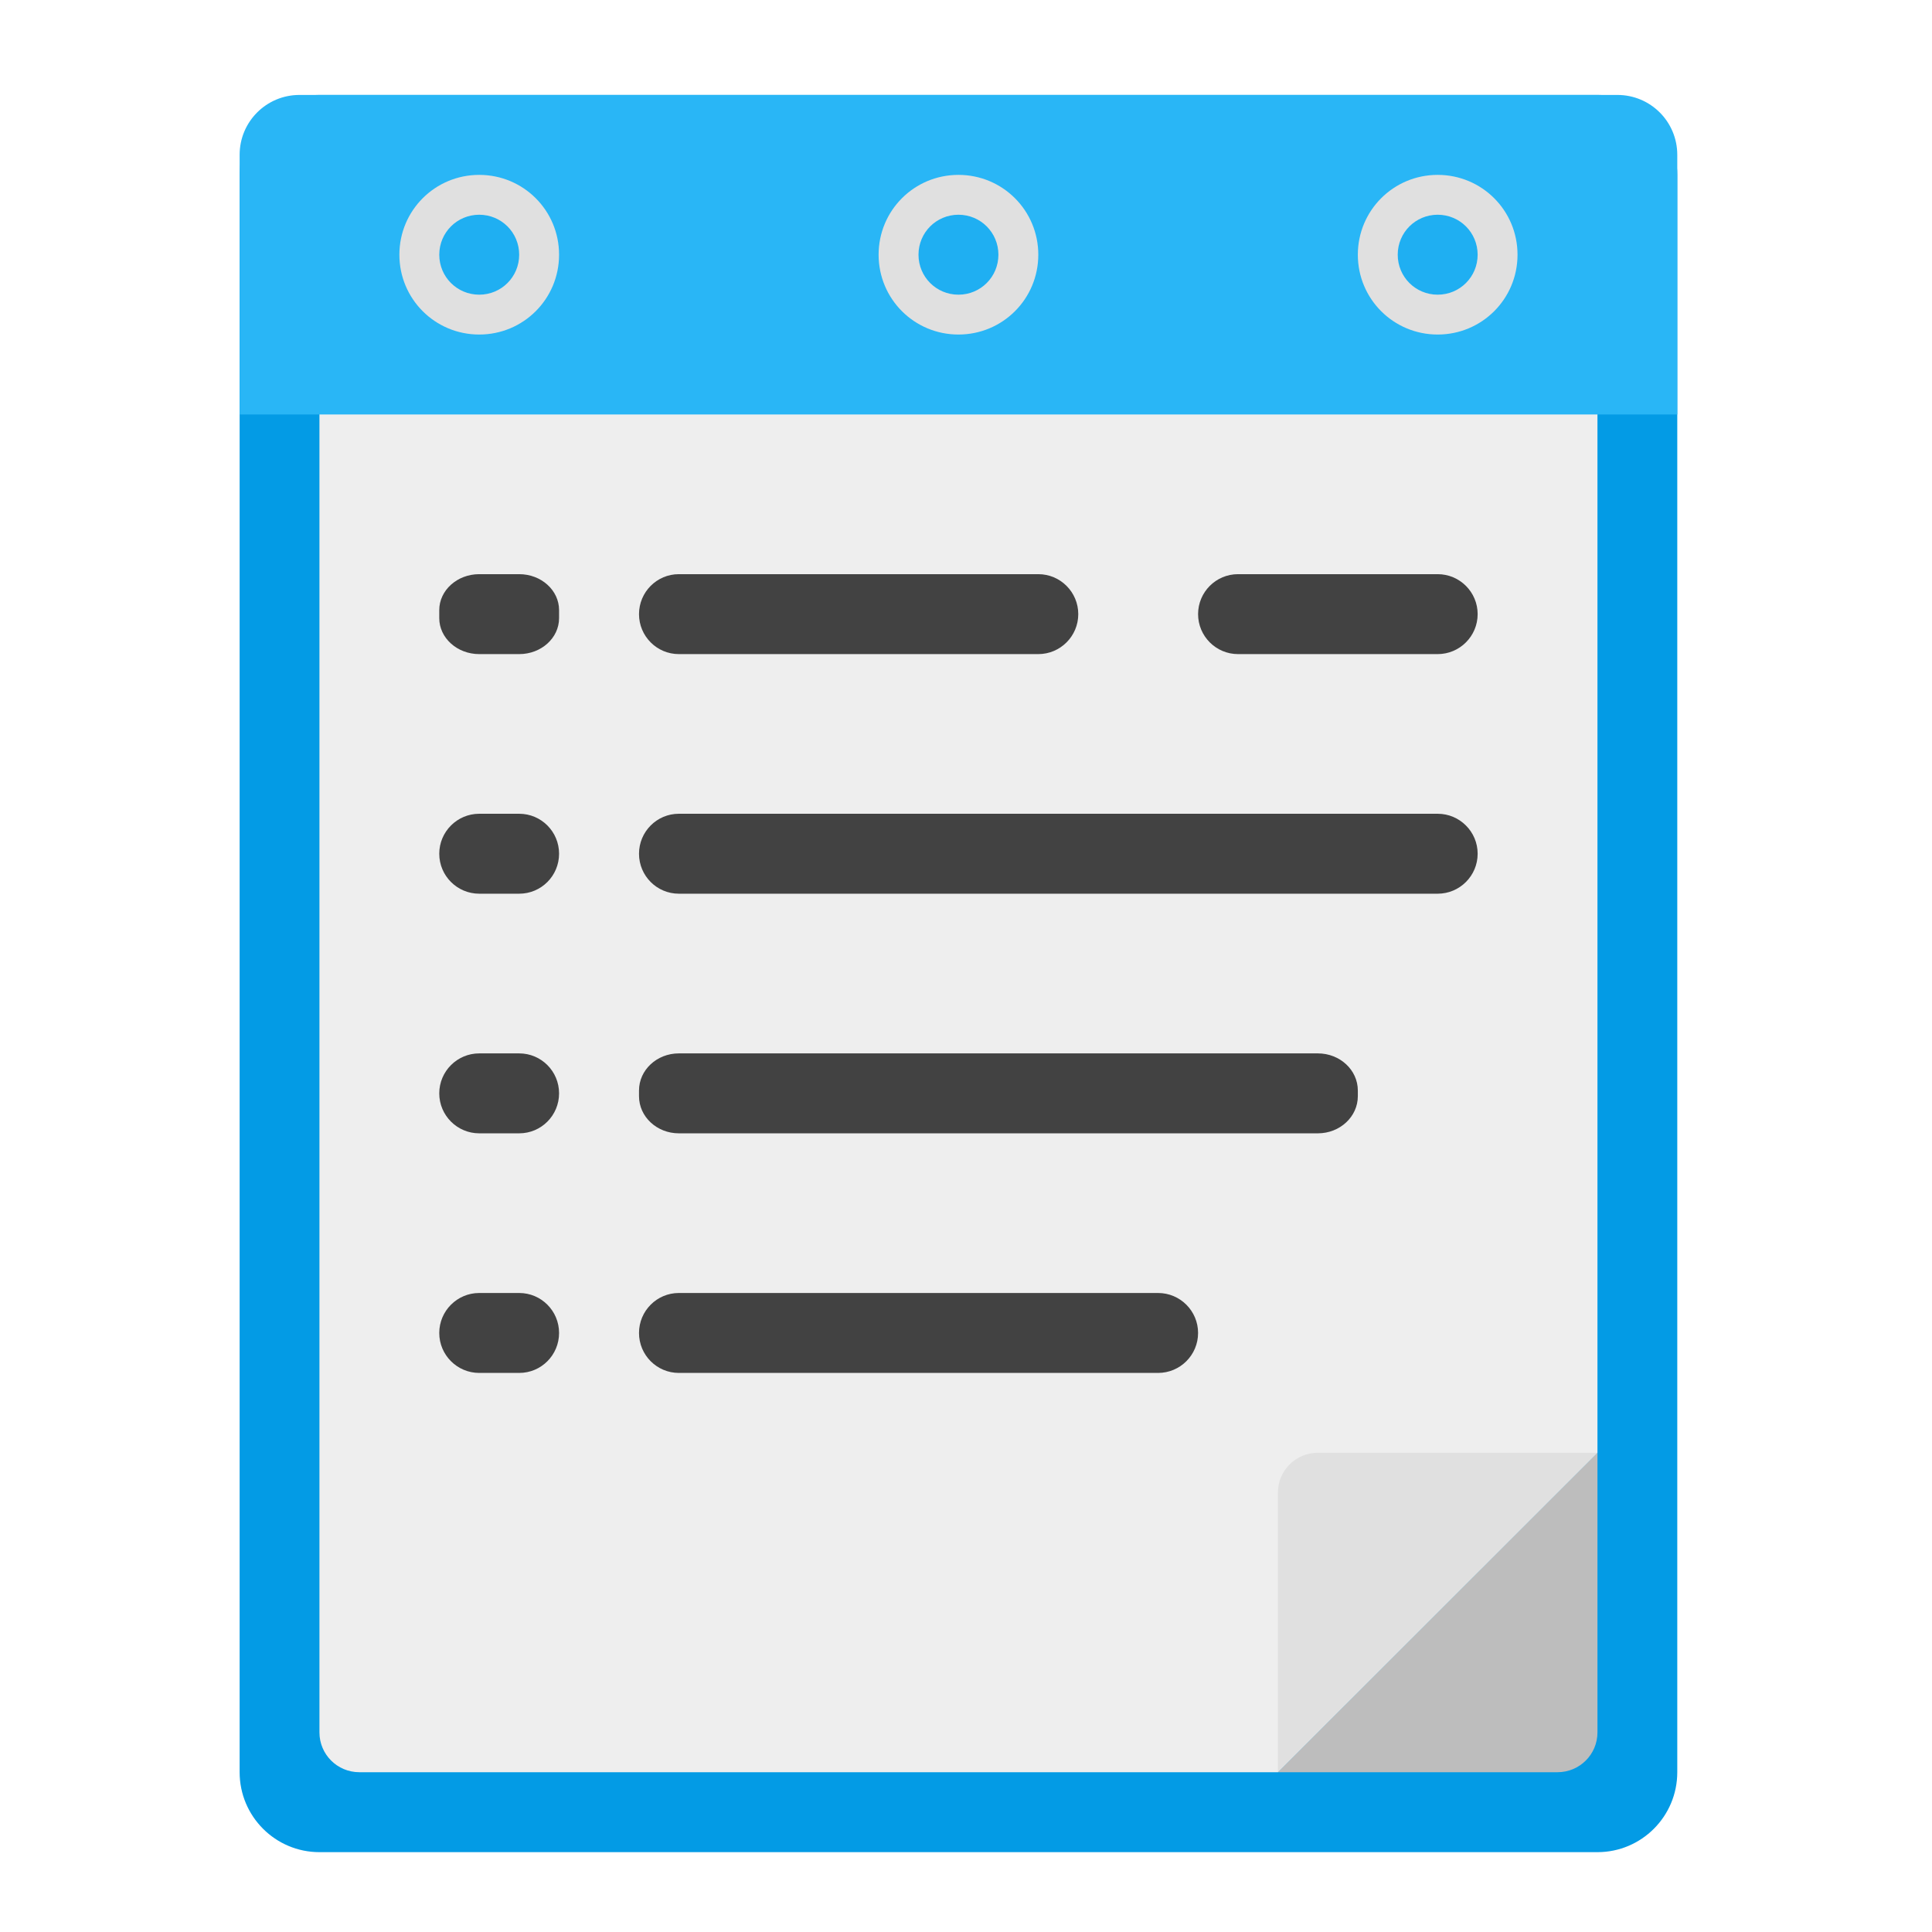
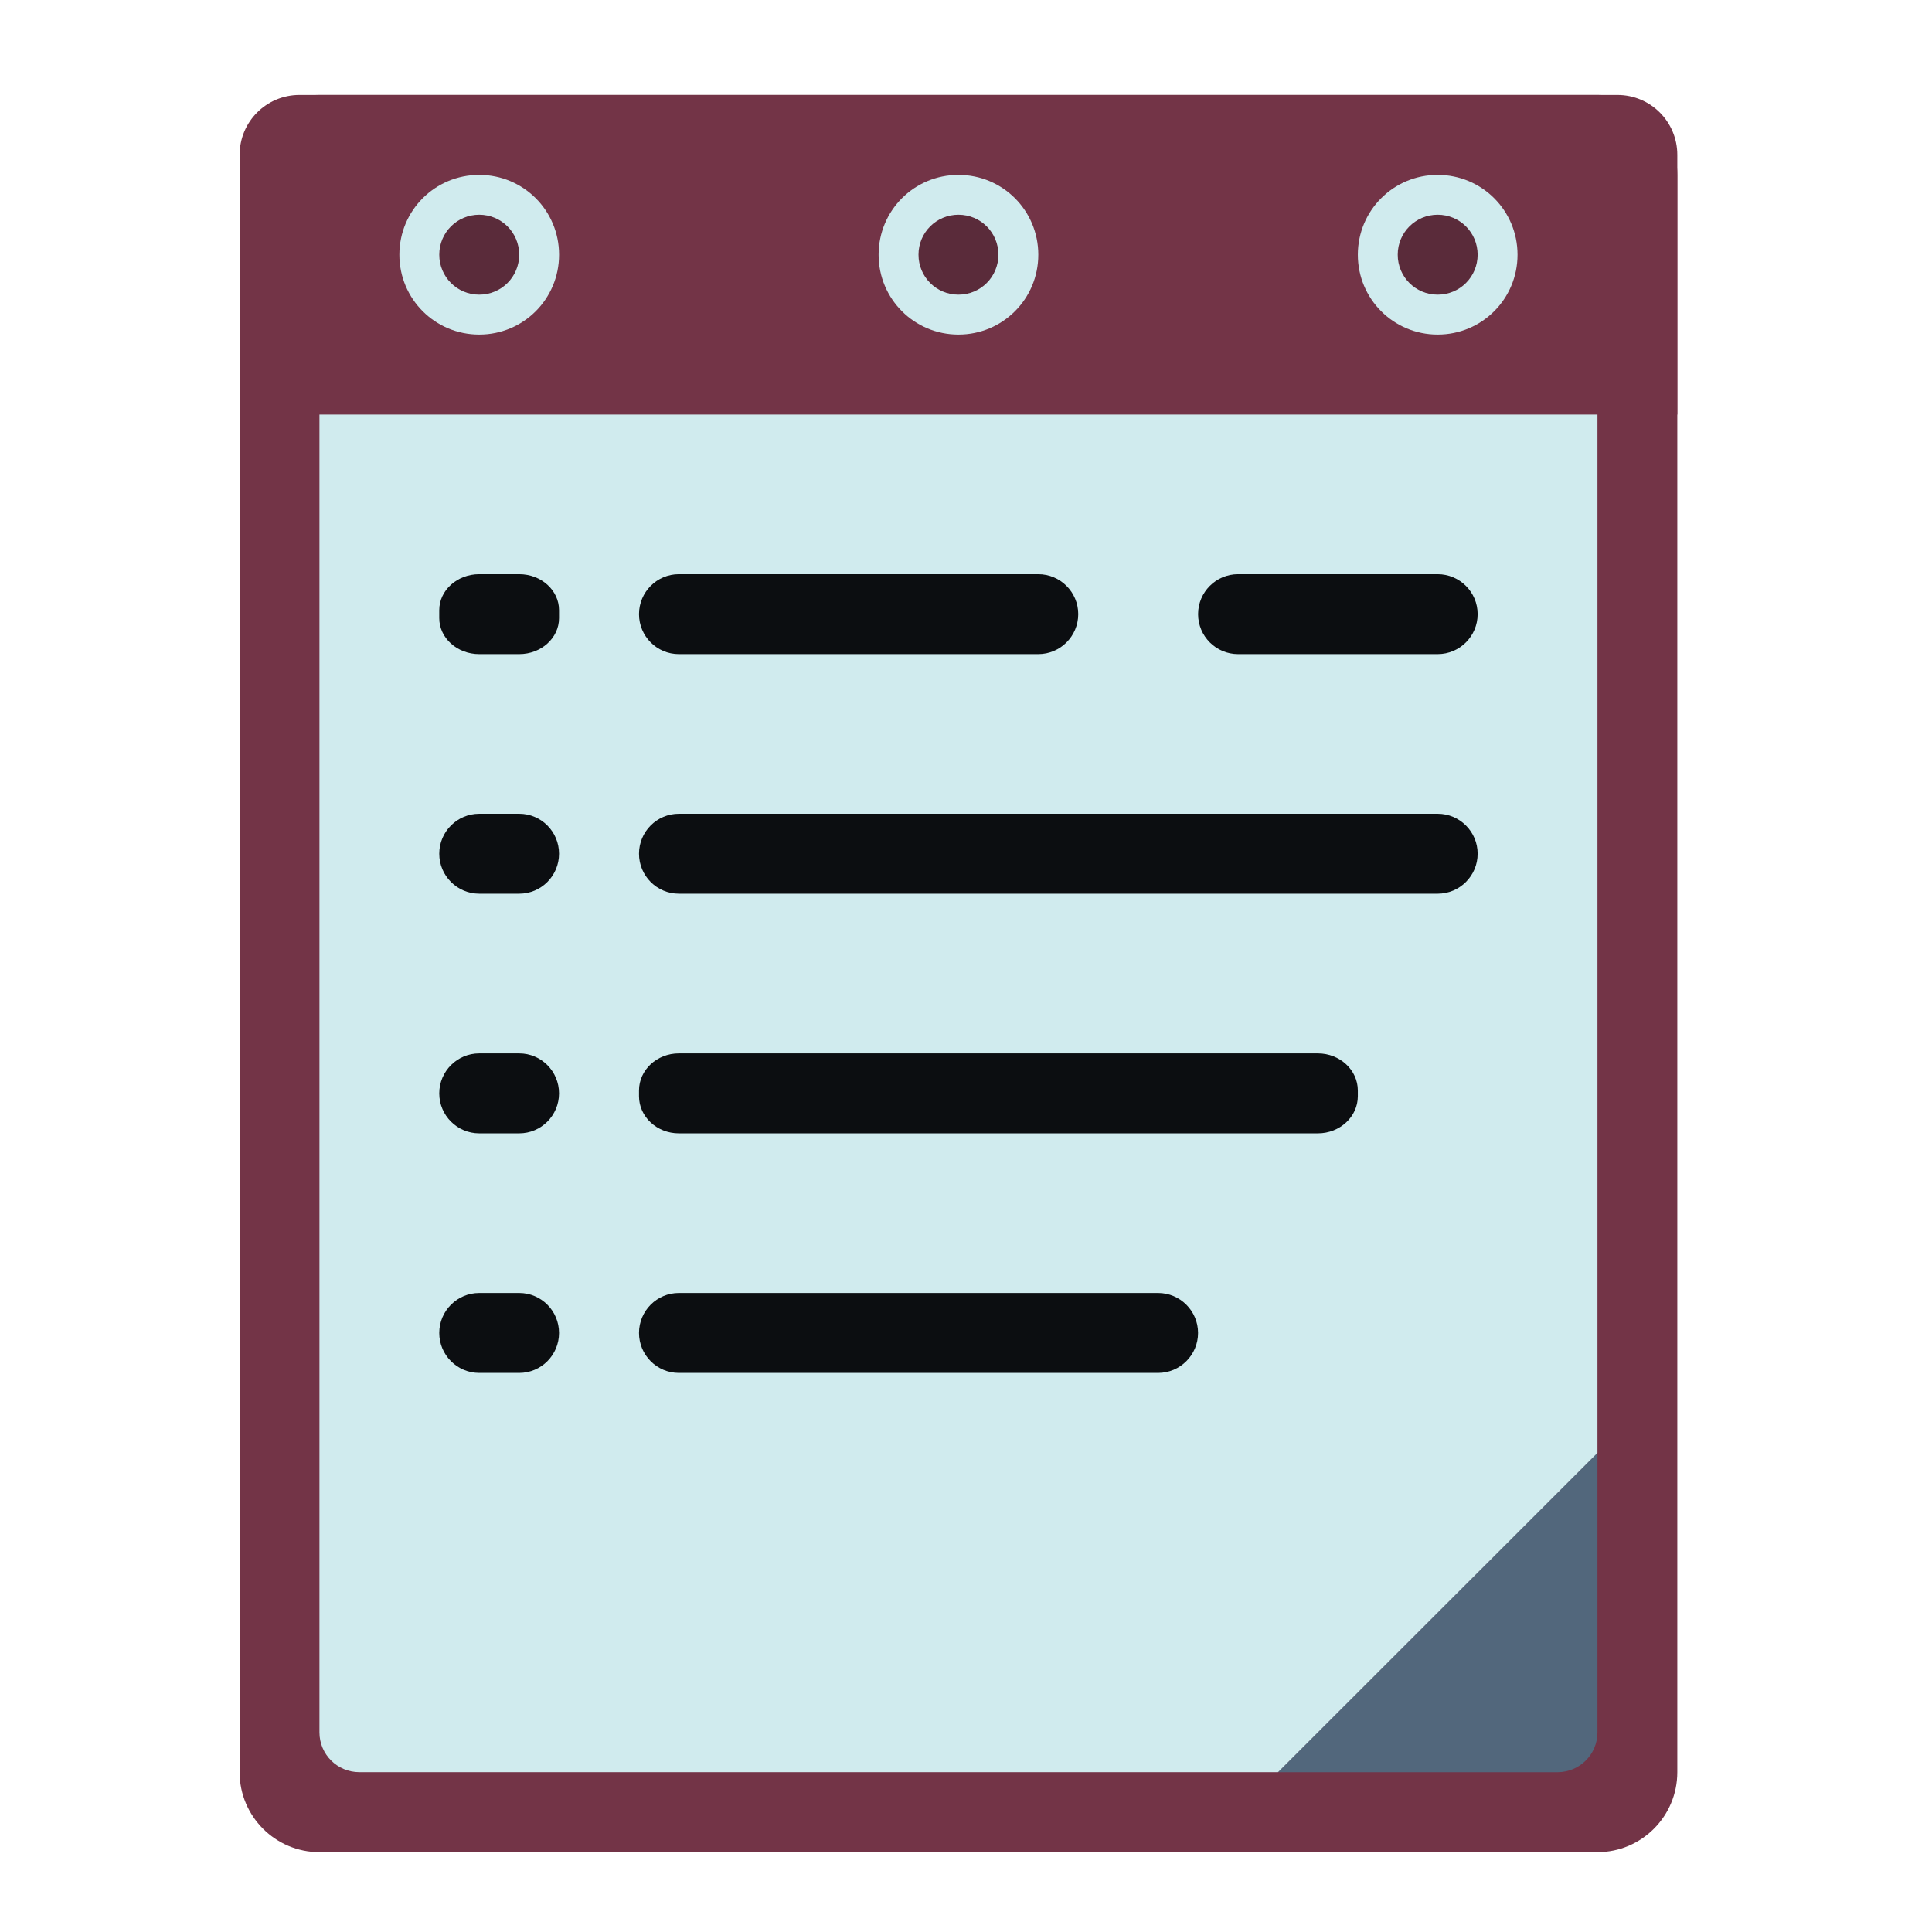
- <svg xmlns="http://www.w3.org/2000/svg" width="64px" height="64px" viewBox="0 0 64 64" version="1.1">
+ <svg xmlns="http://www.w3.org/2000/svg" width="64px" height="64px" viewBox="0 0 64 64" version="1.1" id="svg45">
+   <defs id="defs49" />
  <g id="surface1">
-     <path style=" stroke:none;fill-rule:nonzero;fill:rgb(74.118%,74.118%,74.118%);fill-opacity:1;" d="M 44.316 58.707 L 52.918 50.109 L 46.301 50.109 C 45.203 50.109 44.316 50.996 44.316 52.094 Z M 44.316 58.707 " />
-     <path style=" stroke:none;fill-rule:nonzero;fill:rgb(1.176%,60.784%,89.804%);fill-opacity:1;" d="M 10.582 3.145 L 52.918 3.145 C 54.379 3.145 55.562 4.332 55.562 5.793 L 55.562 58.707 C 55.562 60.168 54.379 61.355 52.918 61.355 L 10.582 61.355 C 9.121 61.355 7.938 60.168 7.938 58.707 L 7.938 5.793 C 7.938 4.332 9.121 3.145 10.582 3.145 Z M 10.582 3.145 " />
-     <path style=" stroke:none;fill-rule:nonzero;fill:rgb(93.333%,93.333%,93.333%);fill-opacity:1;" d="M 11.906 5.793 C 11.172 5.793 10.582 6.383 10.582 7.113 L 10.582 57.387 C 10.582 58.117 11.172 58.707 11.906 58.707 L 42.332 58.707 L 52.918 48.125 L 52.918 7.113 C 52.918 6.383 52.328 5.793 51.594 5.793 Z M 11.906 5.793 " />
-     <path style=" stroke:none;fill-rule:nonzero;fill:rgb(16.078%,71.373%,96.471%);fill-opacity:1;" d="M 9.922 3.145 C 8.824 3.145 7.938 4.031 7.938 5.129 L 7.938 13.73 L 55.562 13.73 L 55.562 5.129 C 55.562 4.031 54.676 3.145 53.578 3.145 Z M 9.922 3.145 " />
-     <path style=" stroke:none;fill-rule:nonzero;fill:rgb(25.882%,25.882%,25.882%);fill-opacity:1;" d="M 15.875 19.02 L 17.199 19.02 C 17.93 19.02 18.52 19.555 18.52 20.211 L 18.52 20.477 C 18.52 21.133 17.93 21.668 17.199 21.668 L 15.875 21.668 C 15.145 21.668 14.551 21.133 14.551 20.477 L 14.551 20.211 C 14.551 19.555 15.145 19.02 15.875 19.02 Z M 15.875 19.02 " />
-     <path style=" stroke:none;fill-rule:nonzero;fill:rgb(1.176%,60.784%,89.804%);fill-opacity:0.235;" d="M 15.875 7.113 C 16.605 7.113 17.199 7.707 17.199 8.438 C 17.199 9.168 16.605 9.762 15.875 9.762 C 15.145 9.762 14.551 9.168 14.551 8.438 C 14.551 7.707 15.145 7.113 15.875 7.113 Z M 15.875 7.113 " />
-     <path style=" stroke:none;fill-rule:nonzero;fill:rgb(25.882%,25.882%,25.882%);fill-opacity:1;" d="M 22.488 26.957 L 47.625 26.957 C 48.355 26.957 48.949 27.551 48.949 28.281 C 48.949 29.012 48.355 29.605 47.625 29.605 L 22.488 29.605 C 21.758 29.605 21.168 29.012 21.168 28.281 C 21.168 27.551 21.758 26.957 22.488 26.957 Z M 22.488 26.957 " />
-     <path style=" stroke:none;fill-rule:nonzero;fill:rgb(87.843%,87.843%,87.843%);fill-opacity:1;" d="M 15.875 5.793 C 14.41 5.793 13.23 6.973 13.23 8.438 C 13.23 9.902 14.41 11.082 15.875 11.082 C 17.34 11.082 18.52 9.902 18.52 8.438 C 18.52 6.973 17.34 5.793 15.875 5.793 Z M 15.875 7.113 C 16.609 7.113 17.199 7.703 17.199 8.438 C 17.199 9.172 16.609 9.762 15.875 9.762 C 15.141 9.762 14.551 9.172 14.551 8.438 C 14.551 7.703 15.141 7.113 15.875 7.113 Z M 15.875 7.113 " />
-     <path style=" stroke:none;fill-rule:nonzero;fill:rgb(25.882%,25.882%,25.882%);fill-opacity:1;" d="M 15.875 34.895 L 17.199 34.895 C 17.93 34.895 18.52 35.488 18.52 36.219 C 18.52 36.949 17.93 37.543 17.199 37.543 L 15.875 37.543 C 15.145 37.543 14.551 36.949 14.551 36.219 C 14.551 35.488 15.145 34.895 15.875 34.895 Z M 15.875 34.895 " />
-     <path style=" stroke:none;fill-rule:nonzero;fill:rgb(1.176%,60.784%,89.804%);fill-opacity:0.235;" d="M 31.75 7.113 C 32.48 7.113 33.074 7.707 33.074 8.438 C 33.074 9.168 32.48 9.762 31.75 9.762 C 31.02 9.762 30.426 9.168 30.426 8.438 C 30.426 7.707 31.02 7.113 31.75 7.113 Z M 31.75 7.113 " />
-     <path style=" stroke:none;fill-rule:nonzero;fill:rgb(25.882%,25.882%,25.882%);fill-opacity:1;" d="M 15.875 42.832 L 17.199 42.832 C 17.93 42.832 18.52 43.426 18.52 44.156 C 18.52 44.887 17.93 45.48 17.199 45.48 L 15.875 45.48 C 15.145 45.48 14.551 44.887 14.551 44.156 C 14.551 43.426 15.145 42.832 15.875 42.832 Z M 15.875 42.832 " />
-     <path style=" stroke:none;fill-rule:nonzero;fill:rgb(87.843%,87.843%,87.843%);fill-opacity:1;" d="M 31.75 5.793 C 30.285 5.793 29.105 6.973 29.105 8.438 C 29.105 9.902 30.285 11.082 31.75 11.082 C 33.215 11.082 34.395 9.902 34.395 8.438 C 34.395 6.973 33.215 5.793 31.75 5.793 Z M 31.75 7.113 C 32.484 7.113 33.074 7.703 33.074 8.438 C 33.074 9.172 32.484 9.762 31.75 9.762 C 31.016 9.762 30.426 9.172 30.426 8.438 C 30.426 7.703 31.016 7.113 31.75 7.113 Z M 31.75 7.113 " />
-     <path style=" stroke:none;fill-rule:nonzero;fill:rgb(25.882%,25.882%,25.882%);fill-opacity:1;" d="M 22.488 19.02 L 34.395 19.02 C 35.125 19.02 35.719 19.613 35.719 20.344 C 35.719 21.074 35.125 21.668 34.395 21.668 L 22.488 21.668 C 21.758 21.668 21.168 21.074 21.168 20.344 C 21.168 19.613 21.758 19.02 22.488 19.02 Z M 22.488 19.02 " />
-     <path style=" stroke:none;fill-rule:nonzero;fill:rgb(1.176%,60.784%,89.804%);fill-opacity:0.235;" d="M 47.625 7.113 C 48.355 7.113 48.949 7.707 48.949 8.438 C 48.949 9.168 48.355 9.762 47.625 9.762 C 46.895 9.762 46.301 9.168 46.301 8.438 C 46.301 7.707 46.895 7.113 47.625 7.113 Z M 47.625 7.113 " />
-     <path style=" stroke:none;fill-rule:nonzero;fill:rgb(25.882%,25.882%,25.882%);fill-opacity:1;" d="M 22.488 34.895 L 43.656 34.895 C 44.387 34.895 44.98 35.445 44.98 36.125 L 44.98 36.312 C 44.98 36.992 44.387 37.543 43.656 37.543 L 22.488 37.543 C 21.758 37.543 21.168 36.992 21.168 36.312 L 21.168 36.125 C 21.168 35.445 21.758 34.895 22.488 34.895 Z M 22.488 34.895 " />
-     <path style=" stroke:none;fill-rule:nonzero;fill:rgb(87.843%,87.843%,87.843%);fill-opacity:1;" d="M 47.625 5.793 C 46.16 5.793 44.98 6.973 44.98 8.438 C 44.98 9.902 46.16 11.082 47.625 11.082 C 49.09 11.082 50.27 9.902 50.27 8.438 C 50.27 6.973 49.09 5.793 47.625 5.793 Z M 47.625 7.113 C 48.359 7.113 48.949 7.703 48.949 8.438 C 48.949 9.172 48.359 9.762 47.625 9.762 C 46.891 9.762 46.301 9.172 46.301 8.438 C 46.301 7.703 46.891 7.113 47.625 7.113 Z M 47.625 7.113 " />
-     <path style=" stroke:none;fill-rule:nonzero;fill:rgb(25.882%,25.882%,25.882%);fill-opacity:1;" d="M 15.875 26.957 L 17.199 26.957 C 17.93 26.957 18.52 27.551 18.52 28.281 C 18.52 29.012 17.93 29.605 17.199 29.605 L 15.875 29.605 C 15.145 29.605 14.551 29.012 14.551 28.281 C 14.551 27.551 15.145 26.957 15.875 26.957 Z M 15.875 26.957 " />
-     <path style=" stroke:none;fill-rule:nonzero;fill:rgb(25.882%,25.882%,25.882%);fill-opacity:1;" d="M 22.488 42.832 L 38.363 42.832 C 39.094 42.832 39.688 43.426 39.688 44.156 C 39.688 44.887 39.094 45.48 38.363 45.48 L 22.488 45.48 C 21.758 45.48 21.168 44.887 21.168 44.156 C 21.168 43.426 21.758 42.832 22.488 42.832 Z M 22.488 42.832 " />
-     <path style=" stroke:none;fill-rule:nonzero;fill:rgb(25.882%,25.882%,25.882%);fill-opacity:1;" d="M 41.012 19.02 L 47.625 19.02 C 48.355 19.02 48.949 19.613 48.949 20.344 C 48.949 21.074 48.355 21.668 47.625 21.668 L 41.012 21.668 C 40.281 21.668 39.688 21.074 39.688 20.344 C 39.688 19.613 40.281 19.02 41.012 19.02 Z M 41.012 19.02 " />
-     <path style=" stroke:none;fill-rule:nonzero;fill:rgb(74.118%,74.118%,74.118%);fill-opacity:1;" d="M 52.918 48.125 L 42.332 58.707 L 51.594 58.707 C 52.328 58.707 52.918 58.117 52.918 57.387 Z M 52.918 48.125 " />
-     <path style=" stroke:none;fill-rule:nonzero;fill:rgb(87.843%,87.843%,87.843%);fill-opacity:1;" d="M 42.332 58.707 L 52.918 48.125 L 43.656 48.125 C 42.922 48.125 42.332 48.715 42.332 49.449 Z M 42.332 58.707 " />
+     <path style="fill:#bdbdbd;fill-opacity:1;fill-rule:nonzero;stroke:none" d="m 44.316,58.707 8.602,-8.598 h -6.617 c -1.098,0 -1.984,0.887 -1.984,1.984 z m 0,0" id="path2" />
+     <path style="fill:#733447;fill-opacity:1;fill-rule:nonzero;stroke:none" d="m 10.582,3.145 h 42.336 c 1.461,0 2.645,1.188 2.645,2.648 v 52.914 c 0,1.461 -1.184,2.648 -2.645,2.648 H 10.582 c -1.461,0 -2.645,-1.188 -2.645,-2.648 V 5.793 c 0,-1.461 1.184,-2.648 2.645,-2.648 z m 0,0" id="path4" />
+     <path style="fill:#d0ebee;fill-opacity:1;fill-rule:nonzero;stroke:none" d="m 11.906,5.793 c -0.734,0 -1.324,0.59 -1.324,1.32 v 50.273 c 0,0.73 0.59,1.32 1.324,1.32 H 42.332 L 52.918,48.125 V 7.113 c 0,-0.73 -0.59,-1.32 -1.324,-1.32 z m 0,0" id="path6" />
+     <path style="fill:#733447;fill-opacity:1;fill-rule:nonzero;stroke:none" d="M 9.922,3.145 C 8.824,3.145 7.938,4.031 7.938,5.129 v 8.602 h 47.625 V 5.129 c 0,-1.098 -0.887,-1.984 -1.984,-1.984 z m 0,0" id="path8" />
+     <path style="fill:#0c0e11;fill-opacity:1;fill-rule:nonzero;stroke:none" d="m 15.875,19.02 h 1.324 c 0.73,0 1.32,0.535 1.32,1.191 v 0.266 c 0,0.656 -0.59,1.191 -1.32,1.191 H 15.875 c -0.73,0 -1.324,-0.535 -1.324,-1.191 v -0.266 c 0,-0.656 0.594,-1.191 1.324,-1.191 z m 0,0" id="path10" />
+     <path style="fill:#0c0e11;fill-opacity:0.235;fill-rule:nonzero;stroke:none" d="m 15.875,7.113 c 0.73,0 1.324,0.594 1.324,1.324 0,0.73 -0.594,1.324 -1.324,1.324 -0.73,0 -1.324,-0.594 -1.324,-1.324 0,-0.73 0.594,-1.324 1.324,-1.324 z m 0,0" id="path12" />
+     <path style="fill:#0c0e11;fill-opacity:1;fill-rule:nonzero;stroke:none" d="M 22.488,26.957 H 47.625 c 0.73,0 1.324,0.594 1.324,1.324 0,0.73 -0.594,1.324 -1.324,1.324 H 22.488 c -0.73,0 -1.32,-0.594 -1.32,-1.324 0,-0.73 0.59,-1.324 1.32,-1.324 z m 0,0" id="path14" />
+     <path style="fill:#d0ebee;fill-opacity:1;fill-rule:nonzero;stroke:none" d="m 15.875,5.793 c -1.465,0 -2.645,1.18 -2.645,2.645 0,1.465 1.18,2.645 2.645,2.645 1.465,0 2.645,-1.18 2.645,-2.645 0,-1.465 -1.18,-2.645 -2.645,-2.645 z m 0,1.32 c 0.734,0 1.324,0.59 1.324,1.324 0,0.734 -0.59,1.324 -1.324,1.324 -0.734,0 -1.324,-0.59 -1.324,-1.324 0,-0.734 0.59,-1.324 1.324,-1.324 z m 0,0" id="path16" />
+     <path style="fill:#0c0e11;fill-opacity:1;fill-rule:nonzero;stroke:none" d="m 15.875,34.895 h 1.324 c 0.73,0 1.32,0.594 1.32,1.324 0,0.73 -0.59,1.324 -1.32,1.324 H 15.875 c -0.73,0 -1.324,-0.594 -1.324,-1.324 0,-0.73 0.594,-1.324 1.324,-1.324 z m 0,0" id="path18" />
+     <path style="fill:#0c0e11;fill-opacity:0.235;fill-rule:nonzero;stroke:none" d="m 31.75,7.113 c 0.73,0 1.324,0.594 1.324,1.324 0,0.73 -0.594,1.324 -1.324,1.324 -0.73,0 -1.324,-0.594 -1.324,-1.324 0,-0.73 0.594,-1.324 1.324,-1.324 z m 0,0" id="path20" />
+     <path style="fill:#0c0e11;fill-opacity:1;fill-rule:nonzero;stroke:none" d="m 15.875,42.832 h 1.324 c 0.73,0 1.32,0.594 1.32,1.324 0,0.73 -0.59,1.324 -1.32,1.324 H 15.875 c -0.73,0 -1.324,-0.594 -1.324,-1.324 0,-0.73 0.594,-1.324 1.324,-1.324 z m 0,0" id="path22" />
+     <path style="fill:#d0ebee;fill-opacity:1;fill-rule:nonzero;stroke:none" d="m 31.75,5.793 c -1.465,0 -2.645,1.18 -2.645,2.645 0,1.465 1.18,2.645 2.645,2.645 1.465,0 2.645,-1.18 2.645,-2.645 0,-1.465 -1.18,-2.645 -2.645,-2.645 z m 0,1.32 c 0.734,0 1.324,0.59 1.324,1.324 0,0.734 -0.59,1.324 -1.324,1.324 -0.734,0 -1.324,-0.59 -1.324,-1.324 0,-0.734 0.59,-1.324 1.324,-1.324 z m 0,0" id="path24" />
+     <path style="fill:#0c0e11;fill-opacity:1;fill-rule:nonzero;stroke:none" d="m 22.488,19.02 h 11.906 c 0.73,0 1.324,0.594 1.324,1.324 0,0.73 -0.594,1.324 -1.324,1.324 h -11.906 c -0.73,0 -1.32,-0.594 -1.32,-1.324 0,-0.73 0.59,-1.324 1.32,-1.324 z m 0,0" id="path26" />
+     <path style="fill:#0c0e11;fill-opacity:0.235;fill-rule:nonzero;stroke:none" d="m 47.625,7.113 c 0.73,0 1.324,0.594 1.324,1.324 0,0.73 -0.594,1.324 -1.324,1.324 -0.73,0 -1.324,-0.594 -1.324,-1.324 0,-0.73 0.594,-1.324 1.324,-1.324 z m 0,0" id="path28" />
+     <path style="fill:#0c0e11;fill-opacity:1;fill-rule:nonzero;stroke:none" d="M 22.488,34.895 H 43.656 c 0.73,0 1.324,0.551 1.324,1.23 v 0.188 c 0,0.68 -0.594,1.23 -1.324,1.23 H 22.488 c -0.73,0 -1.32,-0.551 -1.32,-1.23 V 36.125 c 0,-0.68 0.59,-1.23 1.32,-1.23 z m 0,0" id="path30" />
+     <path style="fill:#d0ebee;fill-opacity:1;fill-rule:nonzero;stroke:none" d="m 47.625,5.793 c -1.465,0 -2.645,1.18 -2.645,2.645 0,1.465 1.18,2.645 2.645,2.645 1.465,0 2.645,-1.18 2.645,-2.645 0,-1.465 -1.18,-2.645 -2.645,-2.645 z m 0,1.32 c 0.734,0 1.324,0.59 1.324,1.324 0,0.734 -0.59,1.324 -1.324,1.324 -0.734,0 -1.324,-0.59 -1.324,-1.324 0,-0.734 0.59,-1.324 1.324,-1.324 z m 0,0" id="path32" />
+     <path style="fill:#0c0e11;fill-opacity:1;fill-rule:nonzero;stroke:none" d="m 15.875,26.957 h 1.324 c 0.73,0 1.32,0.594 1.32,1.324 0,0.73 -0.59,1.324 -1.32,1.324 H 15.875 c -0.73,0 -1.324,-0.594 -1.324,-1.324 0,-0.73 0.594,-1.324 1.324,-1.324 z m 0,0" id="path34" />
+     <path style="fill:#0c0e11;fill-opacity:1;fill-rule:nonzero;stroke:none" d="m 22.488,42.832 h 15.875 c 0.73,0 1.324,0.594 1.324,1.324 0,0.73 -0.594,1.324 -1.324,1.324 h -15.875 c -0.73,0 -1.32,-0.594 -1.32,-1.324 0,-0.73 0.59,-1.324 1.32,-1.324 z m 0,0" id="path36" />
+     <path style="fill:#0c0e11;fill-opacity:1;fill-rule:nonzero;stroke:none" d="M 41.012,19.02 H 47.625 c 0.73,0 1.324,0.594 1.324,1.324 0,0.73 -0.594,1.324 -1.324,1.324 h -6.613 c -0.73,0 -1.324,-0.594 -1.324,-1.324 0,-0.73 0.594,-1.324 1.324,-1.324 z m 0,0" id="path38" />
+     <path style="fill:#52677c;fill-opacity:1;fill-rule:nonzero;stroke:none" d="M 52.918,48.125 42.332,58.707 h 9.262 c 0.734,0 1.324,-0.59 1.324,-1.32 z m 0,0" id="path40" />
+     <path style="fill:#d0ebee;fill-opacity:1;fill-rule:nonzero;stroke:none" d="M 42.332,58.707 52.918,48.125 H 43.656 c -0.734,0 -1.324,0.59 -1.324,1.324 z m 0,0" id="path42" />
  </g>
</svg>
